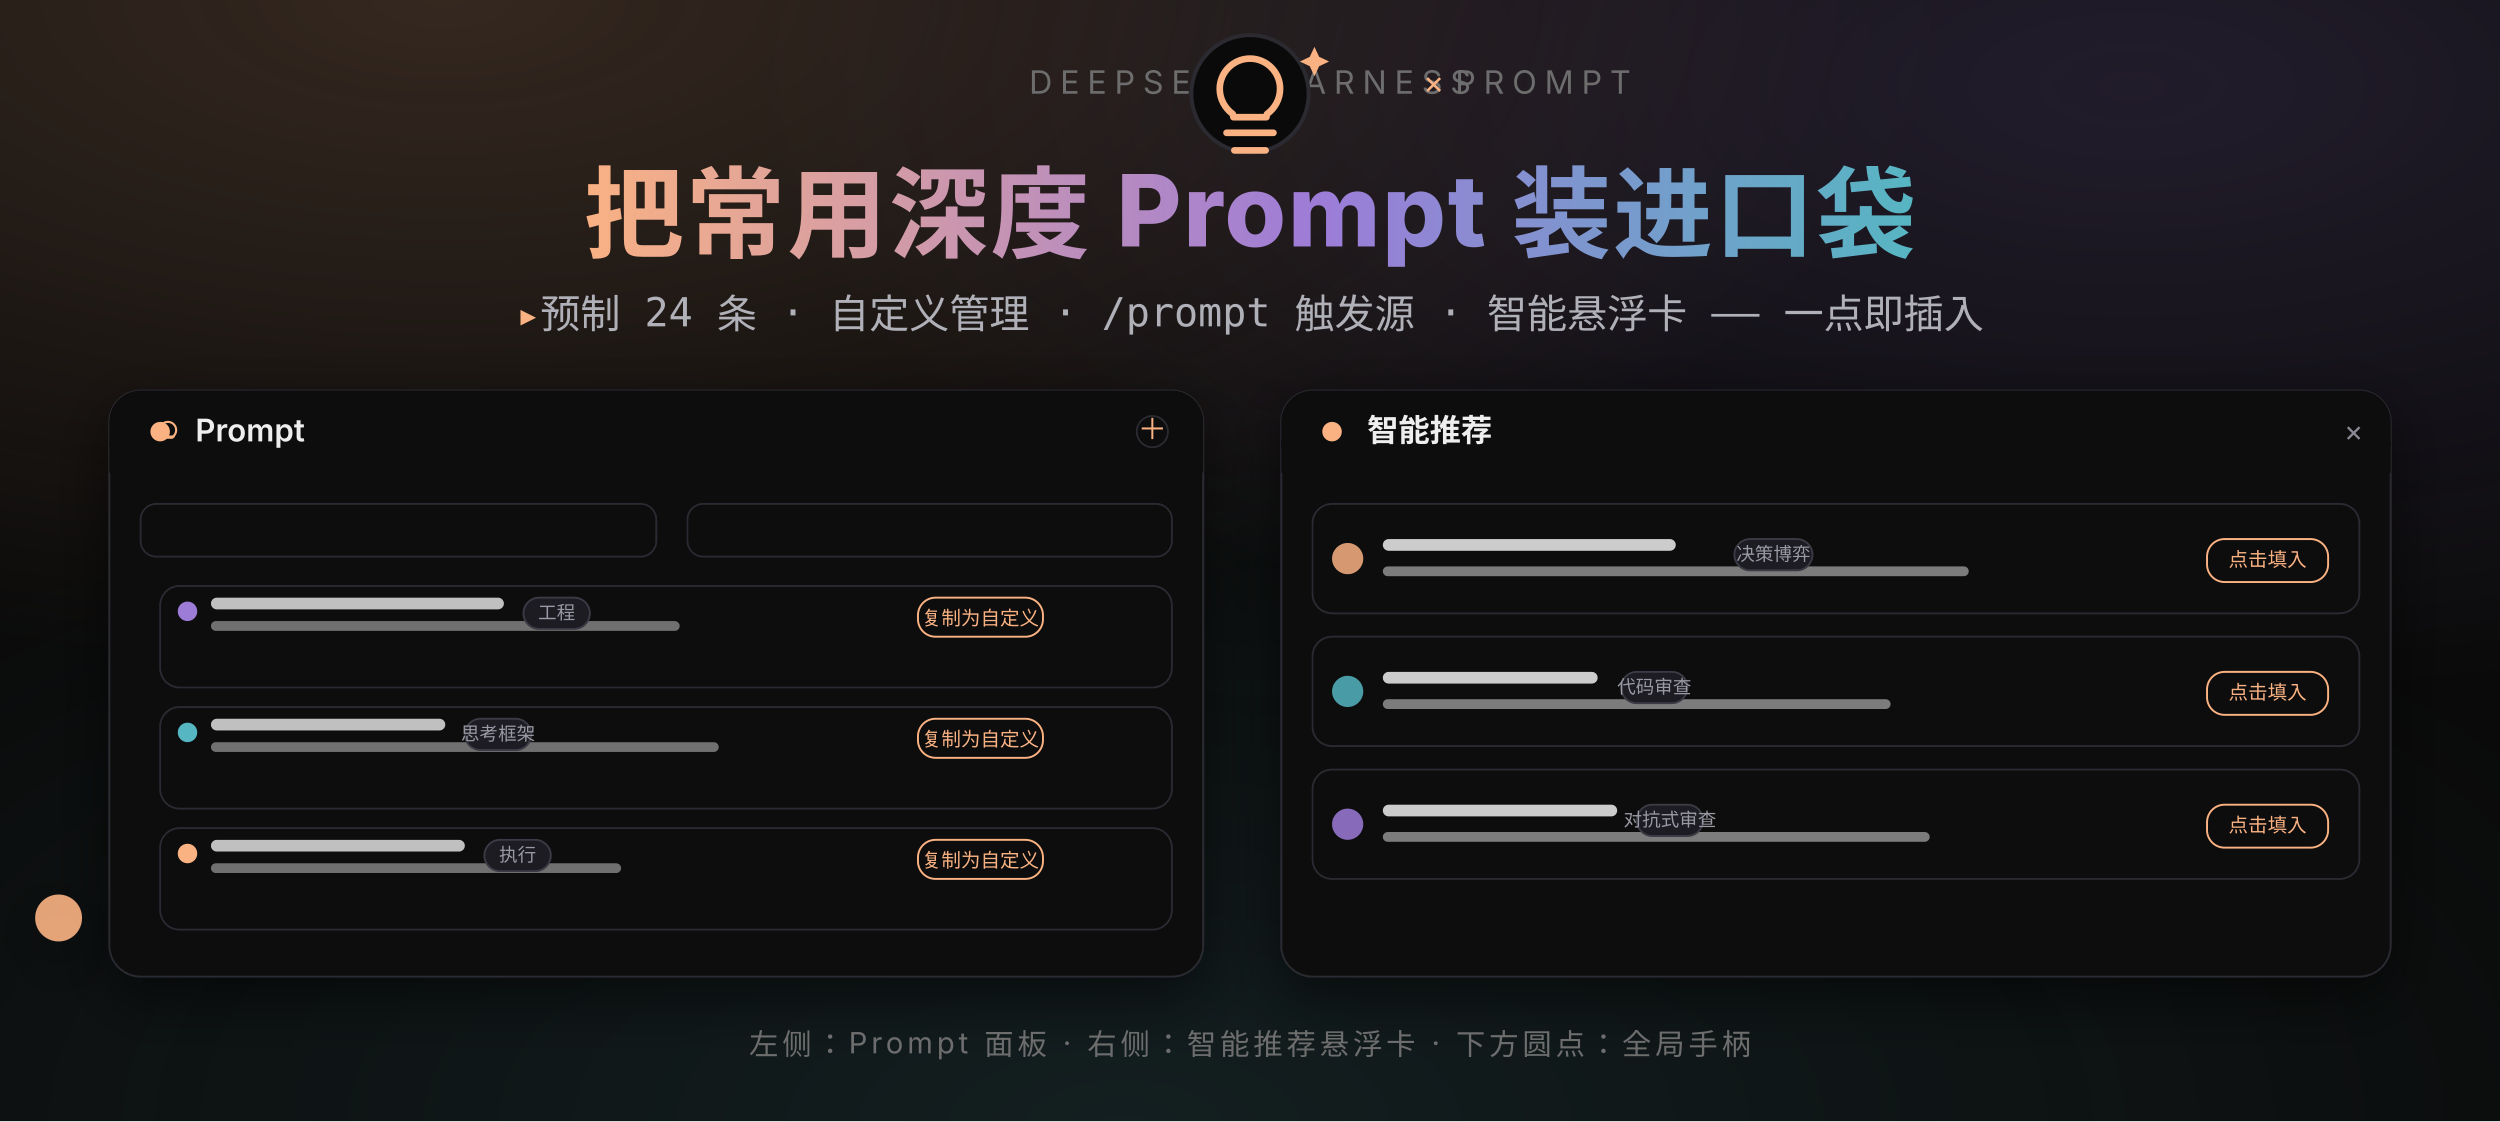
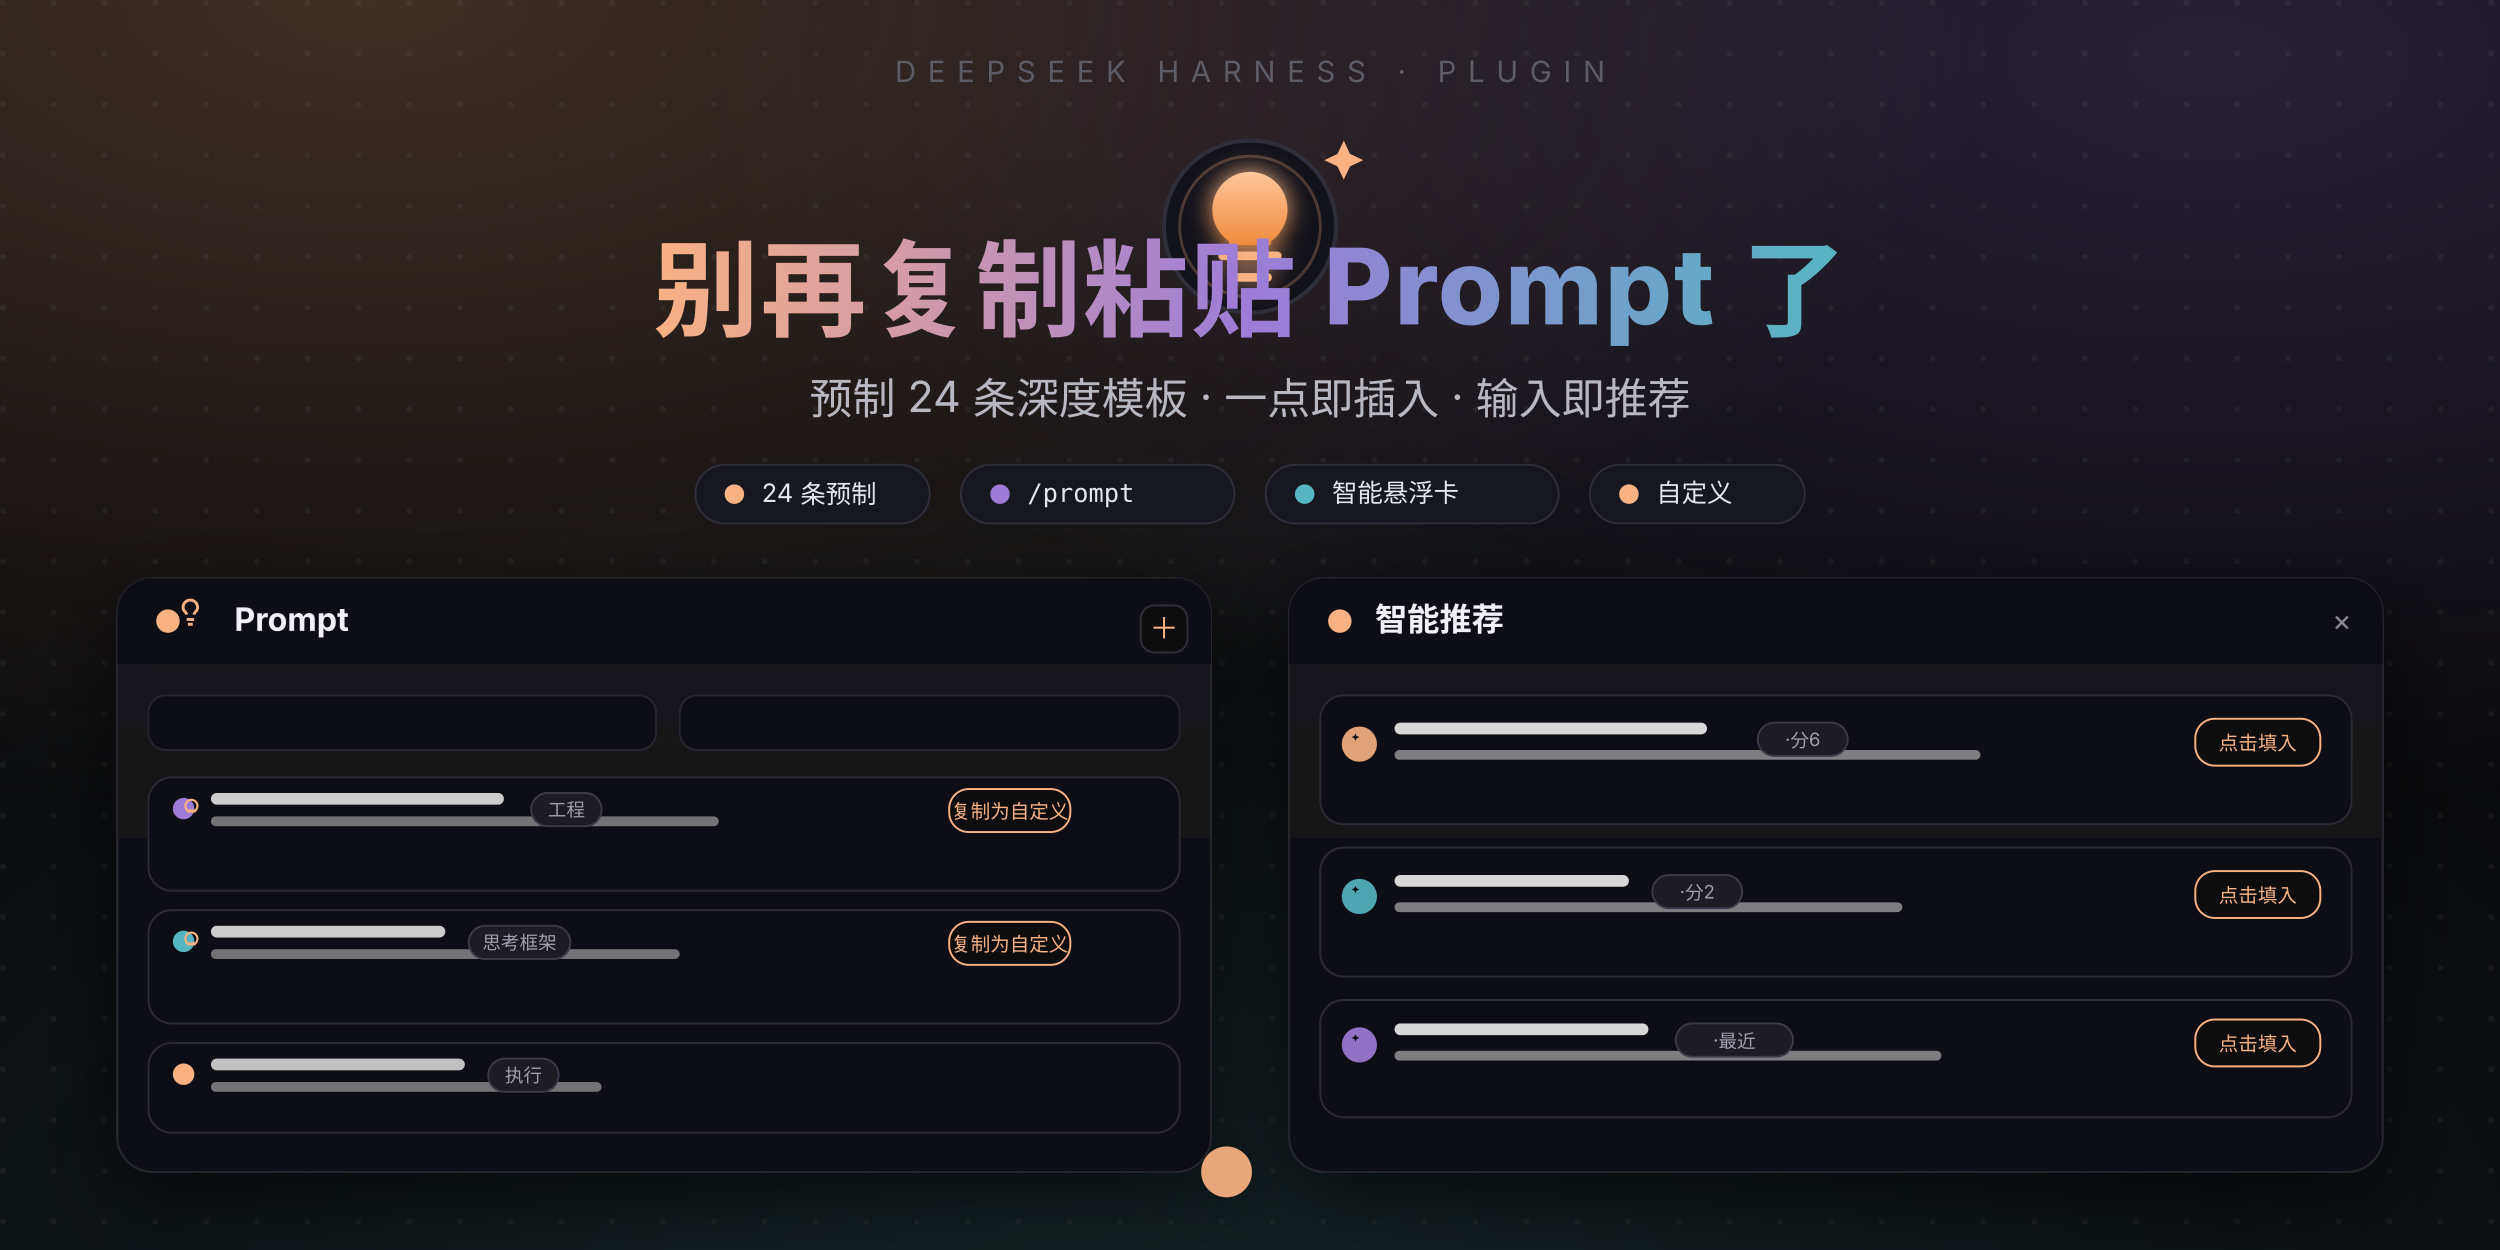
- <svg xmlns="http://www.w3.org/2000/svg" width="1280" height="574" viewBox="0 0 1280 574">
+ <svg xmlns="http://www.w3.org/2000/svg" width="1280" height="640" viewBox="0 0 1280 640">
  <defs>
-     <radialGradient id="hOrange" cx="18%" cy="0%" r="60%">
-       <stop offset="0%" stop-color="#FAB283" stop-opacity="0.18" />
+     <radialGradient id="hO" cx="15%" cy="0%" r="65%">
+       <stop offset="0%" stop-color="#FAB283" stop-opacity="0.22" />
      <stop offset="100%" stop-color="#FAB283" stop-opacity="0" />
    </radialGradient>
-     <radialGradient id="hViolet" cx="85%" cy="8%" r="55%">
-       <stop offset="0%" stop-color="#9D7CD8" stop-opacity="0.16" />
+     <radialGradient id="hV" cx="88%" cy="5%" r="60%">
+       <stop offset="0%" stop-color="#9D7CD8" stop-opacity="0.20" />
      <stop offset="100%" stop-color="#9D7CD8" stop-opacity="0" />
    </radialGradient>
-     <radialGradient id="hTeal" cx="45%" cy="100%" r="65%">
-       <stop offset="0%" stop-color="#56B6C2" stop-opacity="0.12" />
+     <radialGradient id="hT" cx="45%" cy="105%" r="70%">
+       <stop offset="0%" stop-color="#56B6C2" stop-opacity="0.14" />
      <stop offset="100%" stop-color="#56B6C2" stop-opacity="0" />
    </radialGradient>
-     <linearGradient id="tGrad" x1="0" y1="0" x2="1" y2="0">
+     <linearGradient id="tG" x1="0" y1="0" x2="1" y2="0">
      <stop offset="0%" stop-color="#FAB283" />
-       <stop offset="55%" stop-color="#9D7CD8" />
+       <stop offset="50%" stop-color="#9D7CD8" />
      <stop offset="100%" stop-color="#56B6C2" />
    </linearGradient>
-     <filter id="glow" x="-20%" y="-20%" width="140%" height="140%">
-       <feDropShadow dx="0" dy="10" stdDeviation="16" flood-color="#000" flood-opacity="0.55" />
+     <linearGradient id="bulbG" x1="0" y1="0" x2="0" y2="1">
+       <stop offset="0%" stop-color="#FFC69B" />
+       <stop offset="100%" stop-color="#F08A3C" />
+     </linearGradient>
+     <linearGradient id="cardG" x1="0" y1="0" x2="0" y2="1">
+       <stop offset="0%" stop-color="#15151c" />
+       <stop offset="100%" stop-color="#0d0d12" />
+     </linearGradient>
+     <filter id="glow" x="-30%" y="-30%" width="160%" height="160%">
+       <feDropShadow dx="0" dy="14" stdDeviation="22" flood-color="#000" flood-opacity="0.6" />
    </filter>
+     <filter id="bulbGlow" x="-60%" y="-60%" width="220%" height="220%">
+       <feGaussianBlur stdDeviation="6" result="b" />
+       <feMerge>
+         <feMergeNode in="b" />
+         <feMergeNode in="SourceGraphic" />
+       </feMerge>
+     </filter>
+     <pattern id="dots" width="26" height="26" patternUnits="userSpaceOnUse">
+       <circle cx="1.5" cy="1.5" r="1.5" fill="#ffffff" opacity="0.05" />
+     </pattern>
  </defs>
-   <rect width="100%" height="100%" fill="#0a0a0a" />
-   <rect width="100%" height="100%" fill="url(#hOrange)" />
-   <rect width="100%" height="100%" fill="url(#hViolet)" />
-   <rect width="100%" height="100%" fill="url(#hTeal)" />
-   <text x="640" y="48" text-anchor="middle" font-family="-apple-system,Segoe UI,Microsoft YaHei,PingFang SC,sans-serif" font-size="16.5" letter-spacing="4" fill="#6d6d6d">DEEPSEEK HARNESS</text>
-   <text x="734" y="48" text-anchor="middle" font-family="-apple-system,Segoe UI,Microsoft YaHei,PingFang SC,sans-serif" font-size="16.5" letter-spacing="2" fill="#FAB283">×</text>
-   <text x="790" y="48" text-anchor="middle" font-family="-apple-system,Segoe UI,Microsoft YaHei,PingFang SC,sans-serif" font-size="16.5" letter-spacing="4" fill="#6d6d6d">PROMPT</text>
-   <g transform="translate(556,16)">
-     <circle cx="84" cy="32" r="30" fill="#0A0A0A" stroke="#2a2a30" stroke-width="2" />
-     <path d="M84 14c-8.5 0-15.5 7-15.5 15.5 0 5.2 2.6 9.9 6.7 12.9l.3 1.6h16.9l.3-1.6c4.1-3 6.7-7.7 6.7-12.9C99.5 21 92.5 14 84 14z" fill="none" stroke="#FAB283" stroke-width="3.4" stroke-linecap="round" stroke-linejoin="round" />
-     <path d="M72 52h24" stroke="#FAB283" stroke-width="3.4" stroke-linecap="round" />
-     <path d="M76 61h16" stroke="#FAB283" stroke-width="3.4" stroke-linecap="round" />
-     <path d="M117 8l2.4 5.1 5.1 2.4-5.1 2.4-2.4 5.1-2.4-5.1-5.1-2.4 5.1-2.4z" fill="#FAB283" />
+   <rect width="100%" height="100%" fill="#0a0a0c" />
+   <rect width="100%" height="100%" fill="url(#hO)" />
+   <rect width="100%" height="100%" fill="url(#hV)" />
+   <rect width="100%" height="100%" fill="url(#hT)" />
+   <rect width="100%" height="100%" fill="url(#dots)" />
+   <text x="640" y="42" text-anchor="middle" font-family="-apple-system,Segoe UI,Microsoft YaHei,PingFang SC,sans-serif" font-size="15" letter-spacing="6" fill="#5c5c66">DEEPSEEK HARNESS · PLUGIN</text>
+   <g transform="translate(576,52)">
+     <circle cx="64" cy="64" r="44" fill="#12121a" stroke="#2e2e3a" stroke-width="2" />
+     <circle cx="64" cy="64" r="36" fill="none" stroke="#FAB283" stroke-opacity="0.25" stroke-width="1.5" />
+     <g filter="url(#bulbGlow)">
+       <path d="M64 36c-10.6 0-19.3 8.7-19.3 19.4 0 6.6 3.3 12.4 8.4 16.1l.4 2h20.9l.4-2c5.1-3.7 8.4-9.5 8.4-16.1C83.3 44.7 74.6 36 64 36z" fill="url(#bulbG)" />
+       <path d="M50 79h28" stroke="#FAB283" stroke-width="4.4" stroke-linecap="round" />
+       <path d="M55 90h18" stroke="#FAB283" stroke-width="4.4" stroke-linecap="round" />
+     </g>
+     <path d="M112 20l3.2 6.8 6.8 3.2-6.8 3.2-3.2 6.8-3.2-6.8-6.8-3.2 6.8-3.2z" fill="#FAB283" />
  </g>
-   <text x="640" y="128" text-anchor="middle" font-family="-apple-system,Segoe UI,Microsoft YaHei,PingFang SC,sans-serif" font-size="51" font-weight="800" letter-spacing="1" fill="url(#tGrad)">把常用深度 Prompt 装进口袋</text>
-   <text x="640" y="168" text-anchor="middle" font-family="ui-monospace,SFMono-Regular,Menlo,Consolas,monospace" font-size="20.5" fill="#b0b0b8">
-     <tspan fill="#FAB283">▸ </tspan>预制 24 条 · 自定义管理 · /prompt 触发源 · 智能悬浮卡 —— 一点即插入</text>
-   <g filter="url(#glow)">
-     <rect x="56" y="200" width="560" height="300" rx="16" fill="#0A0A0A" stroke="#2a2a30" />
-     <rect x="56" y="200" width="560" height="42" rx="16" fill="#0A0A0A" />
-     <rect x="56" y="226" width="560" height="16" fill="#0A0A0A" />
-     <circle cx="82" cy="221" r="5" fill="#FAB283" />
-     <path d="M86 216c-2.3 0-4.2 1.9-4.2 4.2 0 1.4.7 2.7 1.8 3.5l.1.4h4.6l.1-.4c1.1-.8 1.8-2.1 1.8-3.5 0-2.3-1.9-4.2-4.2-4.2z" fill="none" stroke="#FAB283" stroke-width="1.1" stroke-linecap="round" stroke-linejoin="round" />
-     <path d="M83 223.5h6" stroke="#FAB283" stroke-width="1.1" stroke-linecap="round" />
-     <text x="100" y="226" font-family="-apple-system,Segoe UI,Microsoft YaHei,PingFang SC,sans-serif" font-size="16" font-weight="600" fill="#EEEEEE">Prompt</text>
-     <circle cx="590" cy="221" r="8" fill="#0A0A0A" stroke="#2a2a30" />
-     <text x="590" y="225" text-anchor="middle" font-family="-apple-system,Segoe UI,Microsoft YaHei,PingFang SC,sans-serif" font-size="15" fill="#FAB283">＋</text>
-     <rect x="72" y="258" width="264" height="27" rx="8" fill="#0A0A0A" stroke="#2a2a30" />
-     <rect x="352" y="258" width="248" height="27" rx="8" fill="#0A0A0A" stroke="#2a2a30" />
-     <rect x="82" y="300" width="518" height="52" rx="10" fill="#0A0A0A" stroke="#2a2a30" />
-     <circle cx="96" cy="313" r="5" fill="#9D7CD8" />
-     <rect x="108" y="306" width="150" height="6" rx="3" fill="#EEEEEE" opacity="0.8" />
-     <rect x="108" y="318" width="240" height="5" rx="2.5" fill="#EEEEEE" opacity="0.45" />
-     <rect x="268" y="306" width="34" height="16" rx="8" fill="#1a1a22" stroke="#3a3a44" />
-     <text x="285" y="317" text-anchor="middle" font-family="-apple-system,Segoe UI,Microsoft YaHei,PingFang SC,sans-serif" font-size="9.5" fill="#9a9aa4">工程</text>
-     <rect x="470" y="306" width="64" height="20" rx="9" fill="#0A0A0A" stroke="#FAB283" />
-     <text x="502" y="320" text-anchor="middle" font-family="-apple-system,Segoe UI,Microsoft YaHei,PingFang SC,sans-serif" font-size="10" fill="#FAB283">复制为自定义</text>
-     <rect x="82" y="362" width="518" height="52" rx="10" fill="#0A0A0A" stroke="#2a2a30" />
-     <circle cx="96" cy="375" r="5" fill="#56B6C2" />
-     <rect x="108" y="368" width="120" height="6" rx="3" fill="#EEEEEE" opacity="0.8" />
-     <rect x="108" y="380" width="260" height="5" rx="2.5" fill="#EEEEEE" opacity="0.45" />
-     <rect x="238" y="368" width="34" height="16" rx="8" fill="#1a1a22" stroke="#3a3a44" />
-     <text x="255" y="379" text-anchor="middle" font-family="-apple-system,Segoe UI,Microsoft YaHei,PingFang SC,sans-serif" font-size="9.5" fill="#9a9aa4">思考框架</text>
-     <rect x="470" y="368" width="64" height="20" rx="9" fill="#0A0A0A" stroke="#FAB283" />
-     <text x="502" y="382" text-anchor="middle" font-family="-apple-system,Segoe UI,Microsoft YaHei,PingFang SC,sans-serif" font-size="10" fill="#FAB283">复制为自定义</text>
-     <rect x="82" y="424" width="518" height="52" rx="10" fill="#0A0A0A" stroke="#2a2a30" />
-     <circle cx="96" cy="437" r="5" fill="#FAB283" />
-     <rect x="108" y="430" width="130" height="6" rx="3" fill="#EEEEEE" opacity="0.8" />
-     <rect x="108" y="442" width="210" height="5" rx="2.5" fill="#EEEEEE" opacity="0.45" />
-     <rect x="248" y="430" width="34" height="16" rx="8" fill="#1a1a22" stroke="#3a3a44" />
-     <text x="265" y="441" text-anchor="middle" font-family="-apple-system,Segoe UI,Microsoft YaHei,PingFang SC,sans-serif" font-size="9.5" fill="#9a9aa4">执行</text>
-     <rect x="470" y="430" width="64" height="20" rx="9" fill="#0A0A0A" stroke="#FAB283" />
-     <text x="502" y="444" text-anchor="middle" font-family="-apple-system,Segoe UI,Microsoft YaHei,PingFang SC,sans-serif" font-size="10" fill="#FAB283">复制为自定义</text>
+   <text x="640" y="168" text-anchor="middle" font-family="-apple-system,Segoe UI,Microsoft YaHei,PingFang SC,sans-serif" font-size="54" font-weight="800" letter-spacing="1" fill="url(#tG)">别再复制粘贴 Prompt 了</text>
+   <text x="640" y="212" text-anchor="middle" font-family="-apple-system,Segoe UI,Microsoft YaHei,PingFang SC,sans-serif" font-size="22" fill="#b8b8c2">预制 24 条深度模板 · 一点即插入 · 输入即推荐</text>
+   <g>
+     <rect x="356" y="238" width="120" height="30" rx="15" fill="#17171f" stroke="#2e2e3a" />
+     <circle cx="376" cy="253" r="5" fill="#FAB283" />
+     <text x="390" y="257" font-family="-apple-system,Segoe UI,Microsoft YaHei,PingFang SC,sans-serif" font-size="13" fill="#e6e6ee">24 条预制</text>
+     <rect x="492" y="238" width="140" height="30" rx="15" fill="#17171f" stroke="#2e2e3a" />
+     <circle cx="512" cy="253" r="5" fill="#9D7CD8" />
+     <text x="526" y="257" font-family="ui-monospace,SFMono-Regular,Menlo,Consolas,monospace" font-size="13" fill="#e6e6ee">/prompt</text>
+     <rect x="648" y="238" width="150" height="30" rx="15" fill="#17171f" stroke="#2e2e3a" />
+     <circle cx="668" cy="253" r="5" fill="#56B6C2" />
+     <text x="682" y="257" font-family="-apple-system,Segoe UI,Microsoft YaHei,PingFang SC,sans-serif" font-size="13" fill="#e6e6ee">智能悬浮卡</text>
+     <rect x="814" y="238" width="110" height="30" rx="15" fill="#17171f" stroke="#2e2e3a" />
+     <circle cx="834" cy="253" r="5" fill="#FAB283" />
+     <text x="848" y="257" font-family="-apple-system,Segoe UI,Microsoft YaHei,PingFang SC,sans-serif" font-size="13" fill="#e6e6ee">自定义</text>
  </g>
  <g filter="url(#glow)">
-     <rect x="656" y="200" width="568" height="300" rx="16" fill="#0A0A0A" stroke="#2a2a30" />
-     <rect x="656" y="200" width="568" height="42" rx="16" fill="#0A0A0A" />
-     <rect x="656" y="226" width="568" height="16" fill="#0A0A0A" />
-     <circle cx="682" cy="221" r="5" fill="#FAB283" />
-     <text x="700" y="226" font-family="-apple-system,Segoe UI,Microsoft YaHei,PingFang SC,sans-serif" font-size="16" font-weight="600" fill="#EEEEEE">智能推荐</text>
-     <text x="1210" y="226" text-anchor="end" font-family="-apple-system,Segoe UI,Microsoft YaHei,PingFang SC,sans-serif" font-size="15" fill="#8a8a94">×</text>
-     <rect x="672" y="258" width="536" height="56" rx="10" fill="#0A0A0A" stroke="#2a2a30" />
-     <circle cx="690" cy="286" r="8" fill="#FAB283" opacity="0.85" />
-     <rect x="708" y="276" width="150" height="6" rx="3" fill="#EEEEEE" opacity="0.85" />
-     <rect x="708" y="290" width="300" height="5" rx="2.5" fill="#EEEEEE" opacity="0.5" />
-     <rect x="888" y="276" width="40" height="16" rx="8" fill="#1a1a22" stroke="#3a3a44" />
-     <text x="908" y="287" text-anchor="middle" font-family="-apple-system,Segoe UI,Microsoft YaHei,PingFang SC,sans-serif" font-size="9.5" fill="#9a9aa4">决策博弈</text>
-     <rect x="1130" y="276" width="62" height="22" rx="9" fill="#0A0A0A" stroke="#FAB283" />
-     <text x="1161" y="290" text-anchor="middle" font-family="-apple-system,Segoe UI,Microsoft YaHei,PingFang SC,sans-serif" font-size="10" fill="#FAB283">点击填入</text>
-     <rect x="672" y="326" width="536" height="56" rx="10" fill="#0A0A0A" stroke="#2a2a30" />
-     <circle cx="690" cy="354" r="8" fill="#56B6C2" opacity="0.85" />
-     <rect x="708" y="344" width="110" height="6" rx="3" fill="#EEEEEE" opacity="0.85" />
-     <rect x="708" y="358" width="260" height="5" rx="2.5" fill="#EEEEEE" opacity="0.5" />
-     <rect x="830" y="344" width="34" height="16" rx="8" fill="#1a1a22" stroke="#3a3a44" />
-     <text x="847" y="355" text-anchor="middle" font-family="-apple-system,Segoe UI,Microsoft YaHei,PingFang SC,sans-serif" font-size="9.5" fill="#9a9aa4">代码审查</text>
-     <rect x="1130" y="344" width="62" height="22" rx="9" fill="#0A0A0A" stroke="#FAB283" />
-     <text x="1161" y="358" text-anchor="middle" font-family="-apple-system,Segoe UI,Microsoft YaHei,PingFang SC,sans-serif" font-size="10" fill="#FAB283">点击填入</text>
-     <rect x="672" y="394" width="536" height="56" rx="10" fill="#0A0A0A" stroke="#2a2a30" />
-     <circle cx="690" cy="422" r="8" fill="#9D7CD8" opacity="0.85" />
-     <rect x="708" y="412" width="120" height="6" rx="3" fill="#EEEEEE" opacity="0.85" />
-     <rect x="708" y="426" width="280" height="5" rx="2.5" fill="#EEEEEE" opacity="0.5" />
-     <rect x="838" y="412" width="34" height="16" rx="8" fill="#1a1a22" stroke="#3a3a44" />
-     <text x="855" y="423" text-anchor="middle" font-family="-apple-system,Segoe UI,Microsoft YaHei,PingFang SC,sans-serif" font-size="9.5" fill="#9a9aa4">对抗式审查</text>
-     <rect x="1130" y="412" width="62" height="22" rx="9" fill="#0A0A0A" stroke="#FAB283" />
-     <text x="1161" y="426" text-anchor="middle" font-family="-apple-system,Segoe UI,Microsoft YaHei,PingFang SC,sans-serif" font-size="10" fill="#FAB283">点击填入</text>
-     <circle cx="30" cy="470" r="12" fill="#FAB283" opacity="0.9" />
+     <rect x="60" y="296" width="560" height="304" rx="18" fill="url(#cardG)" stroke="#26262f" />
+     <rect x="60" y="296" width="560" height="44" rx="18" fill="#101016" />
+     <rect x="60" y="324" width="560" height="16" fill="#101016" />
+     <circle cx="86" cy="318" r="6" fill="#FAB283" />
+     <g transform="translate(90,306) scale(0.62)">
+       <path d="M15 14c.2-1 .7-1.7 1.5-2.5C17.5 10.6 18 9.3 18 8a6 6 0 1 0-12 0c0 1.3.5 2.6 1.5 3.5.8.8 1.3 1.5 1.5 2.5" fill="none" stroke="#FAB283" stroke-width="2.4" />
+       <path d="M9 18h6" stroke="#FAB283" stroke-width="2.4" />
+       <path d="M10 22h4" stroke="#FAB283" stroke-width="2.4" />
+     </g>
+     <text x="120" y="323" font-family="-apple-system,Segoe UI,Microsoft YaHei,PingFang SC,sans-serif" font-size="16.5" font-weight="700" fill="#f0f0f6">Prompt</text>
+     <rect x="584" y="310" width="24" height="24" rx="7" fill="#0A0A0A" stroke="#2e2e3a" />
+     <text x="596" y="327" text-anchor="middle" font-family="-apple-system,Segoe UI,Microsoft YaHei,PingFang SC,sans-serif" font-size="15" fill="#FAB283">＋</text>
+     <rect x="76" y="356" width="260" height="28" rx="9" fill="#0e0e14" stroke="#26262f" />
+     <rect x="348" y="356" width="256" height="28" rx="9" fill="#0e0e14" stroke="#26262f" />
+     <rect x="76" y="398" width="528" height="58" rx="12" fill="#0e0e14" stroke="#2a2a34" />
+     <circle cx="94" cy="414" r="5.5" fill="#9D7CD8" />
+     <path d="M98 409.5c-1.7 0-3.1 1.4-3.1 3.1 0 1 .5 2 1.3 2.6l.1.3h3.4l.1-.3c.8-.6 1.3-1.6 1.3-2.6 0-1.7-1.4-3.1-3.1-3.1z" fill="none" stroke="#FAB283" stroke-width="1.1" stroke-linecap="round" />
+     <path d="M96.5 415h3" stroke="#FAB283" stroke-width="1.1" stroke-linecap="round" />
+     <rect x="108" y="406" width="150" height="6" rx="3" fill="#EEEEEE" opacity="0.85" />
+     <rect x="108" y="418" width="260" height="5" rx="2.5" fill="#EEEEEE" opacity="0.45" />
+     <rect x="272" y="406" width="36" height="17" rx="8.5" fill="#1a1a24" stroke="#3a3a46" />
+     <text x="290" y="418" text-anchor="middle" font-family="-apple-system,Segoe UI,Microsoft YaHei,PingFang SC,sans-serif" font-size="9.5" fill="#a0a0ac">工程</text>
+     <rect x="486" y="404" width="62" height="22" rx="10" fill="#0A0A0A" stroke="#FAB283" />
+     <text x="517" y="419" text-anchor="middle" font-family="-apple-system,Segoe UI,Microsoft YaHei,PingFang SC,sans-serif" font-size="10" fill="#FAB283">复制为自定义</text>
+     <rect x="76" y="466" width="528" height="58" rx="12" fill="#0e0e14" stroke="#2a2a34" />
+     <circle cx="94" cy="482" r="5.5" fill="#56B6C2" />
+     <path d="M98 477.5c-1.7 0-3.1 1.4-3.1 3.1 0 1 .5 2 1.3 2.6l.1.3h3.4l.1-.3c.8-.6 1.3-1.6 1.3-2.6 0-1.7-1.4-3.1-3.1-3.1z" fill="none" stroke="#FAB283" stroke-width="1.1" stroke-linecap="round" />
+     <path d="M96.5 483h3" stroke="#FAB283" stroke-width="1.1" stroke-linecap="round" />
+     <rect x="108" y="474" width="120" height="6" rx="3" fill="#EEEEEE" opacity="0.85" />
+     <rect x="108" y="486" width="240" height="5" rx="2.5" fill="#EEEEEE" opacity="0.45" />
+     <rect x="240" y="474" width="52" height="17" rx="8.5" fill="#1a1a24" stroke="#3a3a46" />
+     <text x="266" y="486" text-anchor="middle" font-family="-apple-system,Segoe UI,Microsoft YaHei,PingFang SC,sans-serif" font-size="9.5" fill="#a0a0ac">思考框架</text>
+     <rect x="486" y="472" width="62" height="22" rx="10" fill="#0A0A0A" stroke="#FAB283" />
+     <text x="517" y="487" text-anchor="middle" font-family="-apple-system,Segoe UI,Microsoft YaHei,PingFang SC,sans-serif" font-size="10" fill="#FAB283">复制为自定义</text>
+     <rect x="76" y="534" width="528" height="46" rx="12" fill="#0e0e14" stroke="#2a2a34" />
+     <circle cx="94" cy="550" r="5.5" fill="#FAB283" />
+     <rect x="108" y="542" width="130" height="6" rx="3" fill="#EEEEEE" opacity="0.8" />
+     <rect x="108" y="554" width="200" height="5" rx="2.5" fill="#EEEEEE" opacity="0.45" />
+     <rect x="250" y="542" width="36" height="17" rx="8.5" fill="#1a1a24" stroke="#3a3a46" />
+     <text x="268" y="554" text-anchor="middle" font-family="-apple-system,Segoe UI,Microsoft YaHei,PingFang SC,sans-serif" font-size="9.5" fill="#a0a0ac">执行</text>
  </g>
-   <text x="640" y="540" text-anchor="middle" font-family="-apple-system,Segoe UI,Microsoft YaHei,PingFang SC,sans-serif" font-size="15" letter-spacing="2" fill="#6d6d6d">左侧：Prompt 面板 · 右侧：智能推荐悬浮卡 · 下方圆点：全局手柄</text>
+   <g filter="url(#glow)">
+     <rect x="660" y="296" width="560" height="304" rx="18" fill="url(#cardG)" stroke="#26262f" />
+     <rect x="660" y="296" width="560" height="44" rx="18" fill="#101016" />
+     <rect x="660" y="324" width="560" height="16" fill="#101016" />
+     <circle cx="686" cy="318" r="6" fill="#FAB283" />
+     <text x="704" y="323" font-family="-apple-system,Segoe UI,Microsoft YaHei,PingFang SC,sans-serif" font-size="16.5" font-weight="700" fill="#f0f0f6">智能推荐</text>
+     <text x="1204" y="323" text-anchor="end" font-family="-apple-system,Segoe UI,Microsoft YaHei,PingFang SC,sans-serif" font-size="15" fill="#8a8a94">×</text>
+     <rect x="676" y="356" width="528" height="66" rx="12" fill="#0e0e14" stroke="#2a2a34" />
+     <circle cx="696" cy="381" r="9" fill="#FAB283" opacity="0.9" />
+     <path d="M694 375.5l.6 1.3 1.4.6-1.4.6-.6 1.3-.6-1.3-1.4-.6 1.4-.6z" fill="#0d0d12" />
+     <rect x="714" y="370" width="160" height="6" rx="3" fill="#EEEEEE" opacity="0.9" />
+     <rect x="714" y="384" width="300" height="5" rx="2.5" fill="#EEEEEE" opacity="0.5" />
+     <rect x="900" y="370" width="46" height="17" rx="8.5" fill="#1a1a24" stroke="#3a3a46" />
+     <text x="923" y="382" text-anchor="middle" font-family="-apple-system,Segoe UI,Microsoft YaHei,PingFang SC,sans-serif" font-size="9.5" fill="#a0a0ac">·分6</text>
+     <rect x="1124" y="368" width="64" height="24" rx="10" fill="#0A0A0A" stroke="#FAB283" />
+     <text x="1156" y="384" text-anchor="middle" font-family="-apple-system,Segoe UI,Microsoft YaHei,PingFang SC,sans-serif" font-size="10" fill="#FAB283">点击填入</text>
+     <rect x="676" y="434" width="528" height="66" rx="12" fill="#0e0e14" stroke="#2a2a34" />
+     <circle cx="696" cy="459" r="9" fill="#56B6C2" opacity="0.9" />
+     <path d="M694 453.5l.6 1.3 1.4.6-1.4.6-.6 1.3-.6-1.3-1.4-.6 1.4-.6z" fill="#0d0d12" />
+     <rect x="714" y="448" width="120" height="6" rx="3" fill="#EEEEEE" opacity="0.9" />
+     <rect x="714" y="462" width="260" height="5" rx="2.5" fill="#EEEEEE" opacity="0.5" />
+     <rect x="846" y="448" width="46" height="17" rx="8.5" fill="#1a1a24" stroke="#3a3a46" />
+     <text x="869" y="460" text-anchor="middle" font-family="-apple-system,Segoe UI,Microsoft YaHei,PingFang SC,sans-serif" font-size="9.5" fill="#a0a0ac">·分2</text>
+     <rect x="1124" y="446" width="64" height="24" rx="10" fill="#0A0A0A" stroke="#FAB283" />
+     <text x="1156" y="462" text-anchor="middle" font-family="-apple-system,Segoe UI,Microsoft YaHei,PingFang SC,sans-serif" font-size="10" fill="#FAB283">点击填入</text>
+     <rect x="676" y="512" width="528" height="60" rx="12" fill="#0e0e14" stroke="#2a2a34" />
+     <circle cx="696" cy="535" r="9" fill="#9D7CD8" opacity="0.9" />
+     <path d="M694 529.5l.6 1.3 1.4.6-1.4.6-.6 1.3-.6-1.3-1.4-.6 1.4-.6z" fill="#0d0d12" />
+     <rect x="714" y="524" width="130" height="6" rx="3" fill="#EEEEEE" opacity="0.9" />
+     <rect x="714" y="538" width="280" height="5" rx="2.5" fill="#EEEEEE" opacity="0.5" />
+     <rect x="858" y="524" width="60" height="17" rx="8.5" fill="#1a1a24" stroke="#3a3a46" />
+     <text x="888" y="536" text-anchor="middle" font-family="-apple-system,Segoe UI,Microsoft YaHei,PingFang SC,sans-serif" font-size="9.5" fill="#a0a0ac">·最近</text>
+     <rect x="1124" y="522" width="64" height="24" rx="10" fill="#0A0A0A" stroke="#FAB283" />
+     <text x="1156" y="538" text-anchor="middle" font-family="-apple-system,Segoe UI,Microsoft YaHei,PingFang SC,sans-serif" font-size="10" fill="#FAB283">点击填入</text>
+     <circle cx="628" cy="600" r="13" fill="#FAB283" opacity="0.92" />
+   </g>
</svg>
